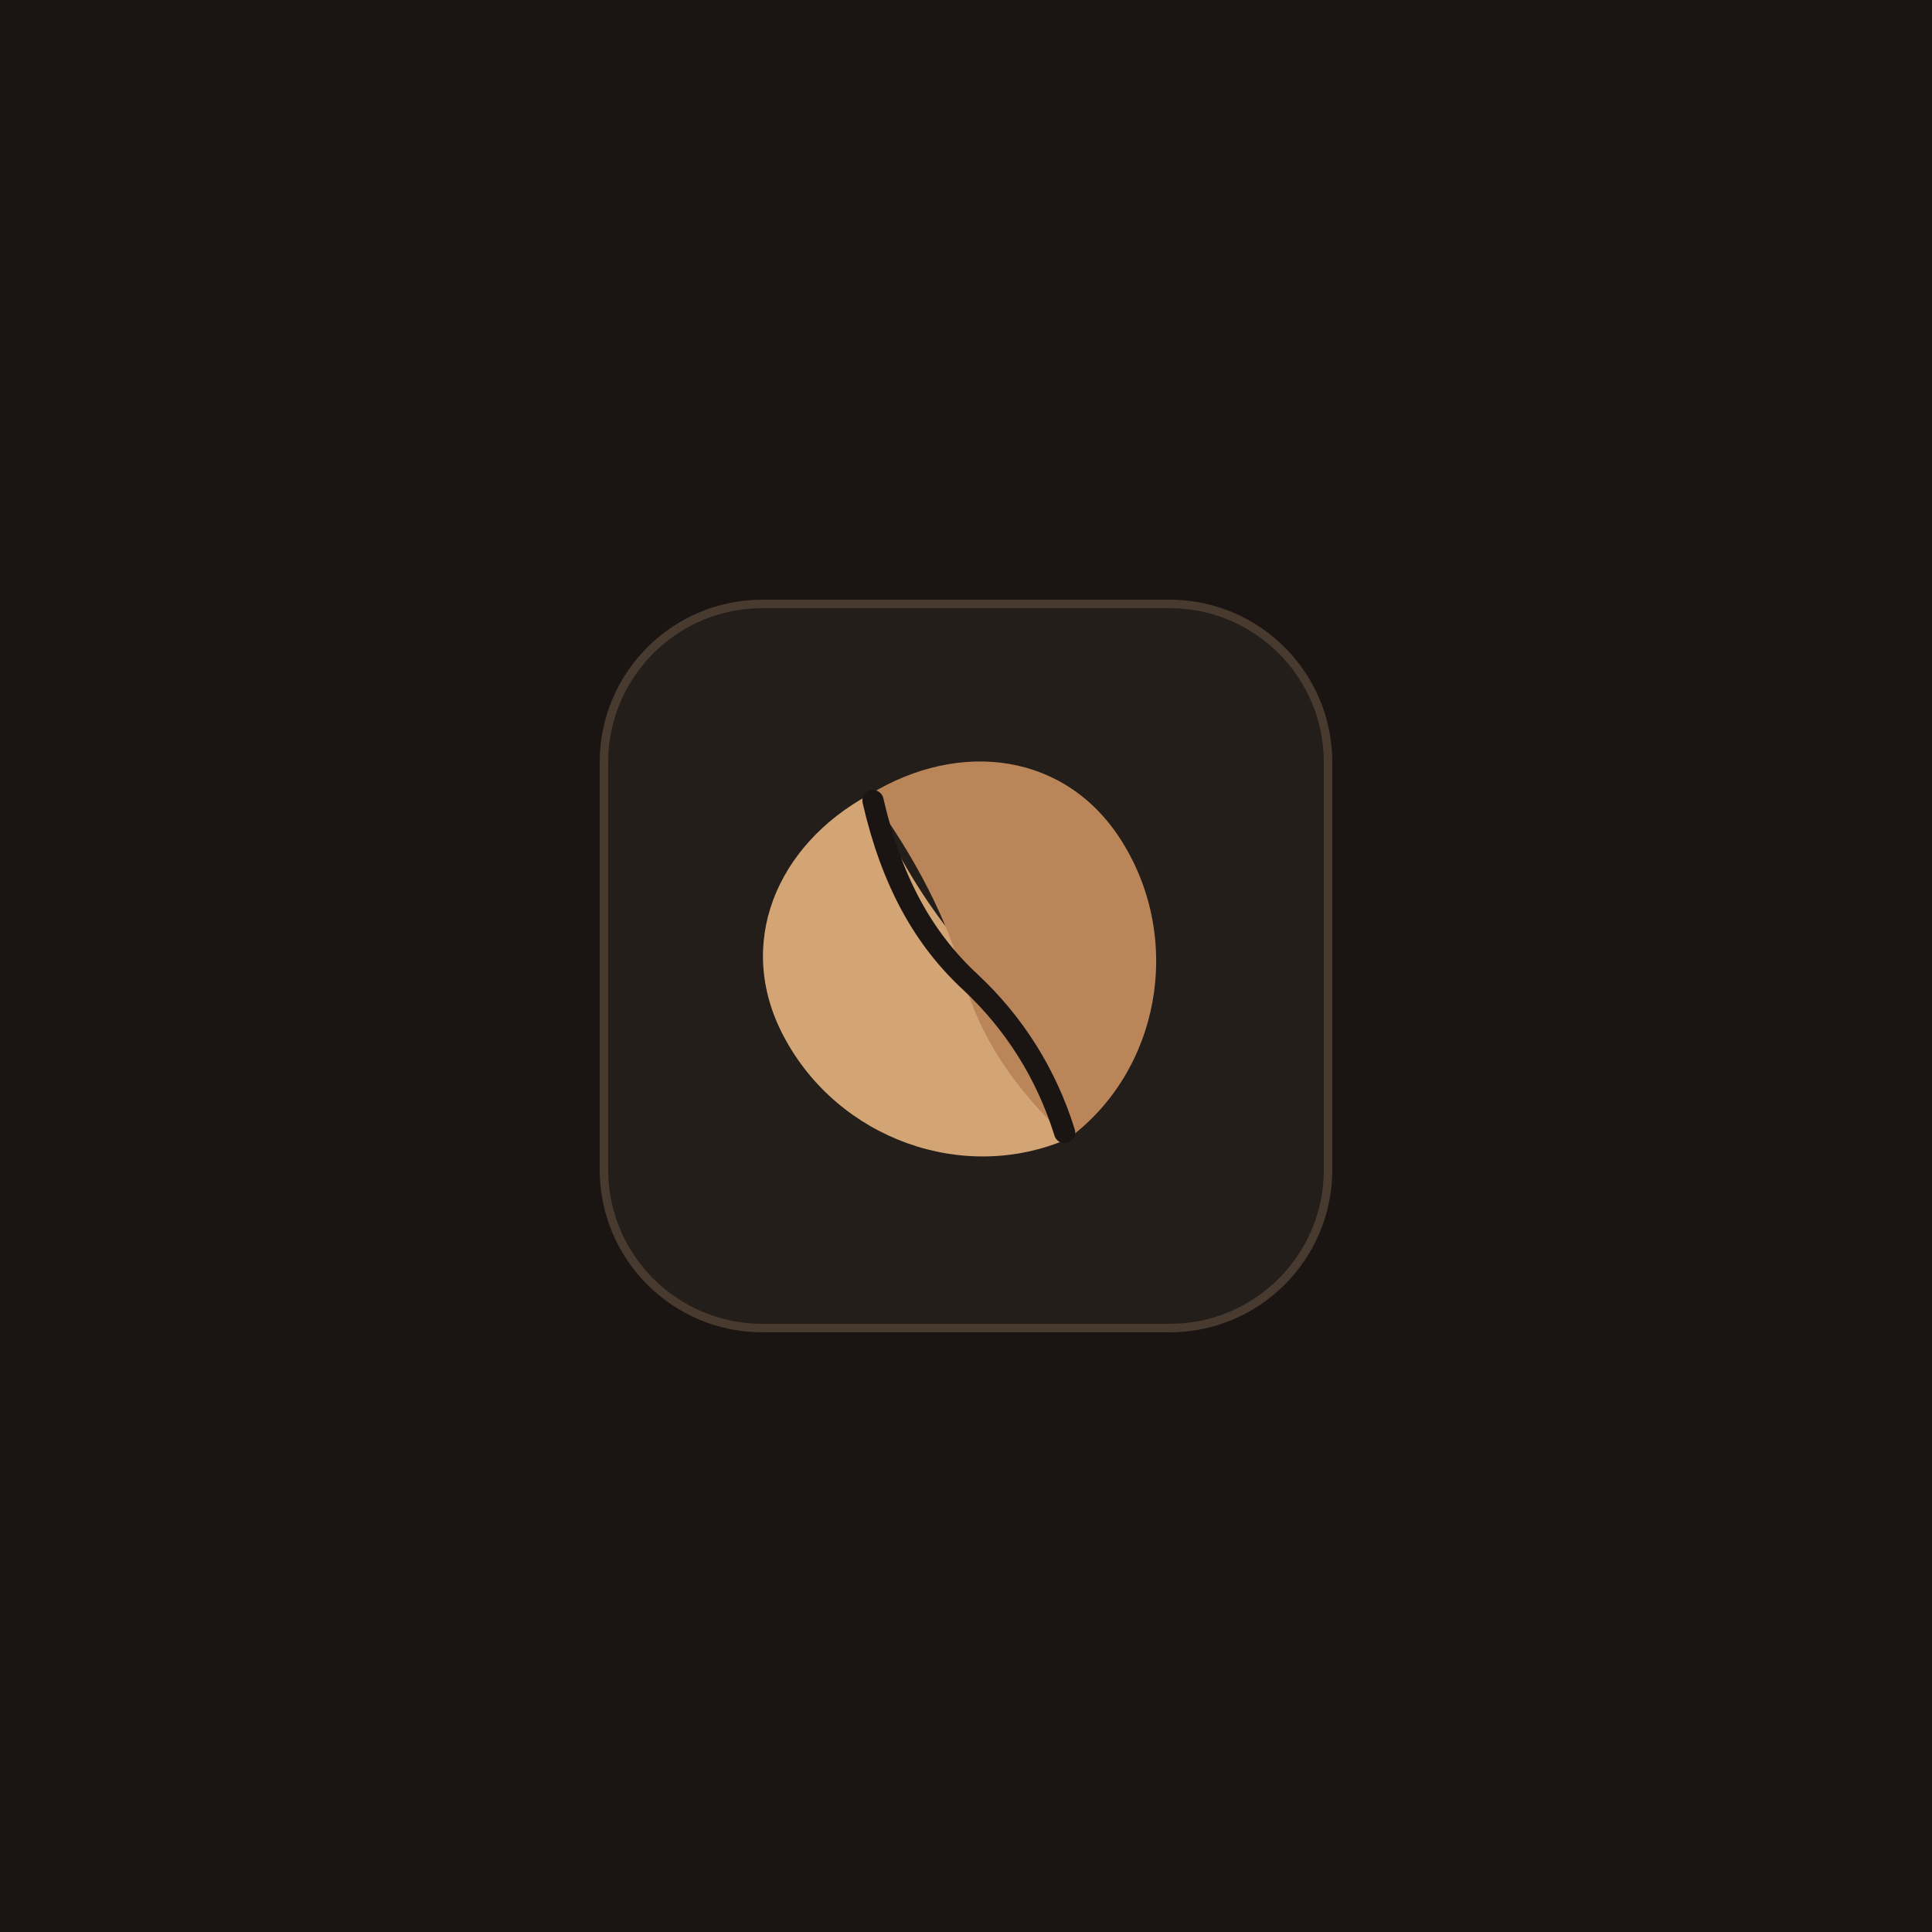
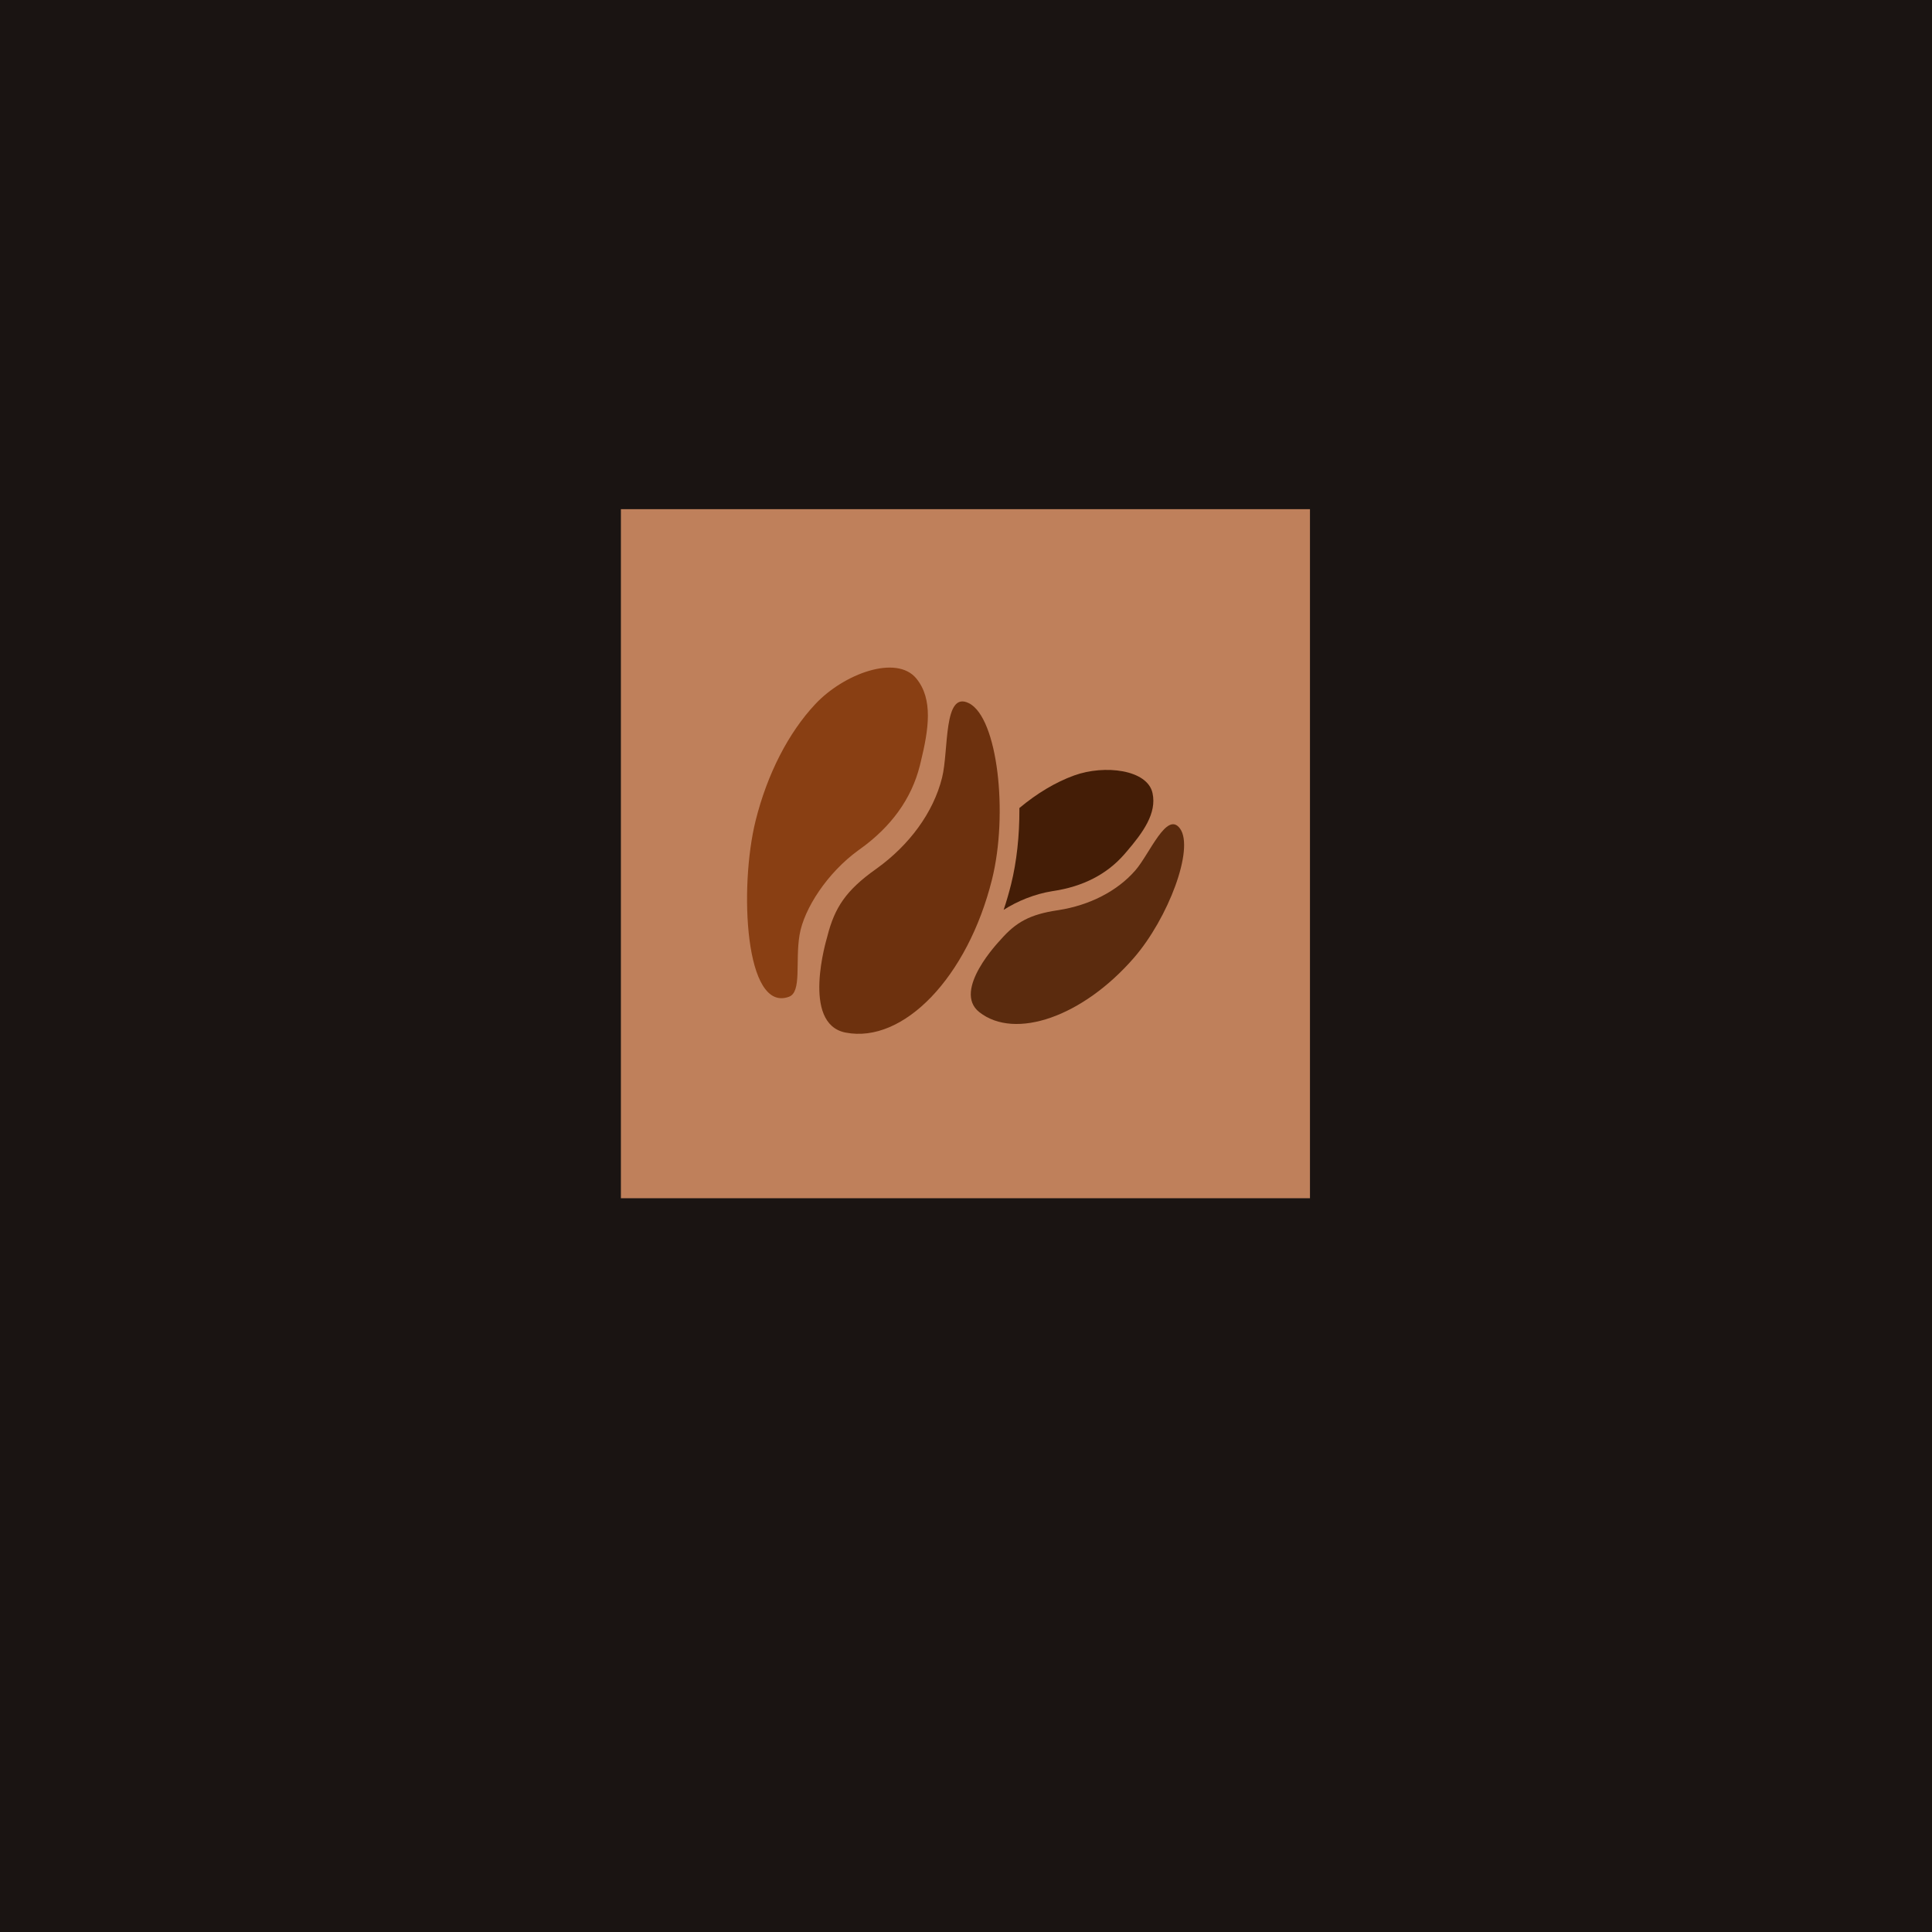
<svg xmlns="http://www.w3.org/2000/svg" width="2732" height="2732" viewBox="0 0 2732 2732">
  <rect width="2732" height="2732" fill="#1A1412" />
-   <g transform="translate(854 854) scale(1)">
-     <rect width="1024" height="1024" rx="224" fill="#231E1A" stroke="#493A2F" stroke-width="12" />
-     <g transform="translate(512 514) rotate(-30) translate(-512 -514)">
-       <path d="M516 234C366 230 245 322 240 470c-6 164 116 308 276 326 31-100 36-188 15-269-22-85-27-183-15-293Z" fill="#D4A574" />
-       <path d="M516 234c150-4 271 88 276 236 6 164-116 308-276 326-31-100-36-188-15-269 22-85 27-183 15-293Z" fill="#B98559" />
-       <path d="M516 244c-34 111-36 204-9 291 25 82 28 167 9 251" fill="none" stroke="#1A1412" stroke-width="30" stroke-linecap="round" />
+   <g transform="translate(878 720) scale(2.32)">
+     <rect fill="#BF805B" x="0" y="0" width="420" height="420" />
+     <g transform="translate(54.99436, 82.00847)" fill-rule="nonzero">
+       <g transform="translate(214.8894, 154.9034) rotate(-409) translate(-214.8894, -154.9034) translate(128.5602, 98.61343)">
+         <path d="M109.931,2.93320923e-13 C123.693,2.189 136.35,6.328 146.831,12.168 C164.024,21.745 178.828,43.481 170.051,55.262 C162.527,65.36 148.208,66.672 132.502,66.761 L132.502,66.761 L130.532,66.766 C114.482,66.735 99.248,60.663 85.254,48.717 L85.254,48.717 L84.812,48.343 C76.615,41.469 66.395,36.288 56.801,33.476 C61.726,31.436 66.65,29.167 71.548,26.671 C84.202,20.223 97.414,10.979 109.383,0.484 Z" fill="#441D06" />
+         <path d="M127.643,78.267 C110.619,78.267 93.089,71 78.662,58.853 L78.177,58.442 C65.168,47.336 56.015,44.09 42.092,44.019 L41.616,44.017 C40.961,44.017 -1.073,41.829 0.021,63.244 C1.434,90.901 39.28,112.58 86.73,112.58 C118.612,112.58 161.345,96.835 164.725,82.082 C167.764,68.813 140.933,78.267 127.643,78.267 Z" fill="#5B2B0E" />
+       </g>
+       <g transform="translate(99.03675, 126.2671) rotate(-76) translate(-99.03675, -126.2671) translate(-12.58629, 52.02925)">
+         <path d="M189.851,18.133 C168.949,6.441 141.35,-4.54747351e-13 112.141,-4.54747351e-13 C70.108,-4.54747351e-13 -3.239,22 12.851,45.679 C17.614,52.687 34.328,44.199 50.848,42.841 C67.191,41.497 92.042,50.258 109.661,65.091 L110.233,65.577 C128.327,81.084 148.025,88.966 168.777,89.006 L171.324,88.999 C191.633,88.884 210.146,87.181 219.875,74.073 C231.223,58.779 212.082,30.564 189.851,18.133 Z" fill="#893F13" />
+         <path d="M165.042,103.935 C143.029,103.935 120.364,94.502 101.71,78.734 L101.082,78.2 C84.261,63.784 72.427,59.571 54.425,59.478 L53.809,59.476 C52.962,59.476 -1.387,56.635 0.027,84.433 C1.854,120.334 50.789,148.476 112.141,148.476 C153.364,148.476 208.618,128.037 212.988,108.887 C216.917,91.663 182.225,103.935 165.042,103.935 Z" fill="#6D310E" />
+       </g>
    </g>
  </g>
</svg>
